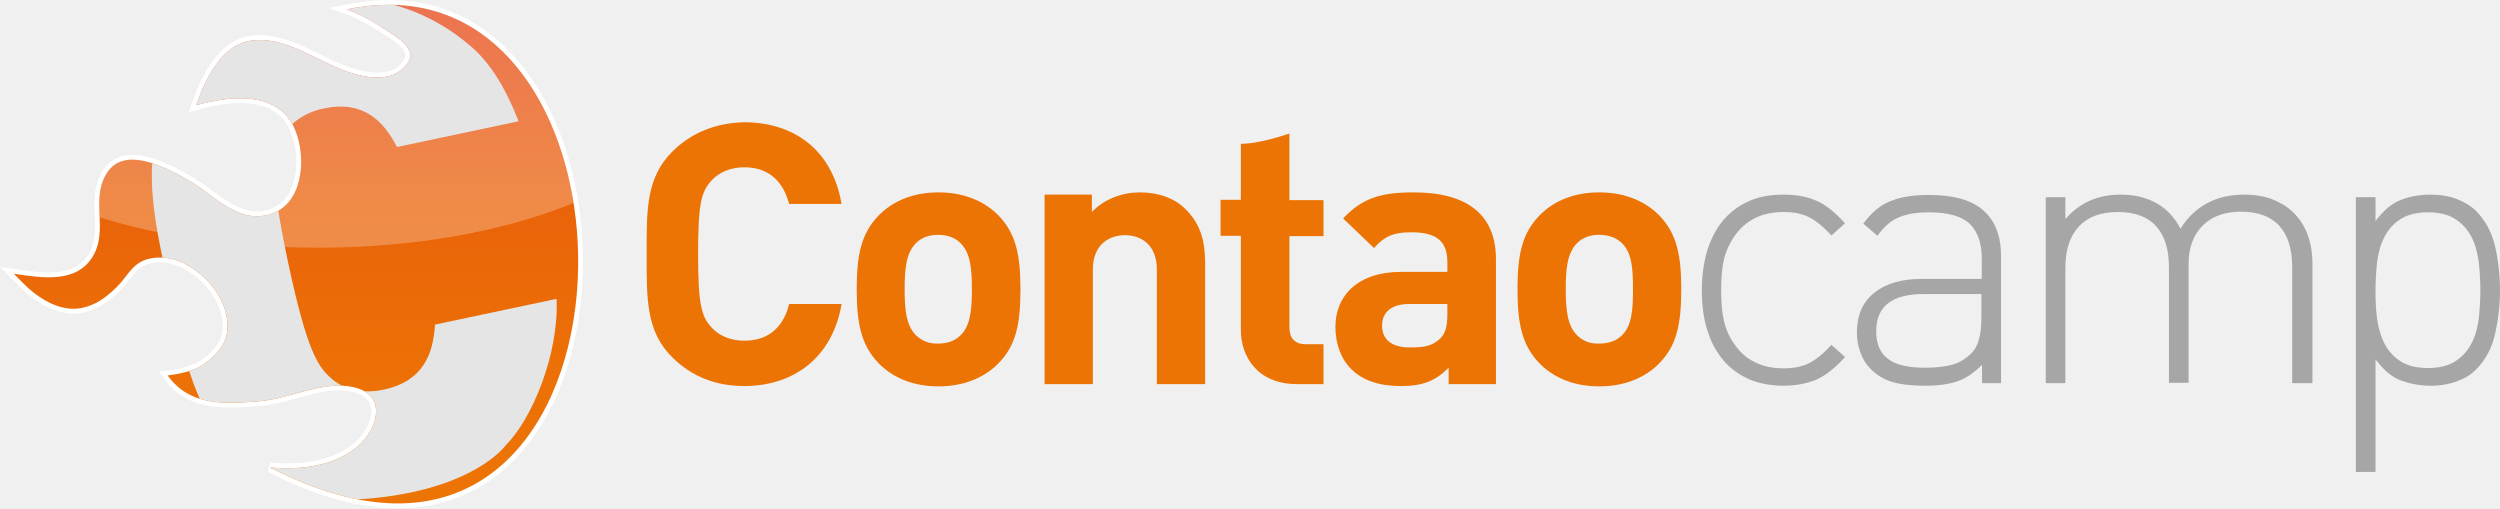
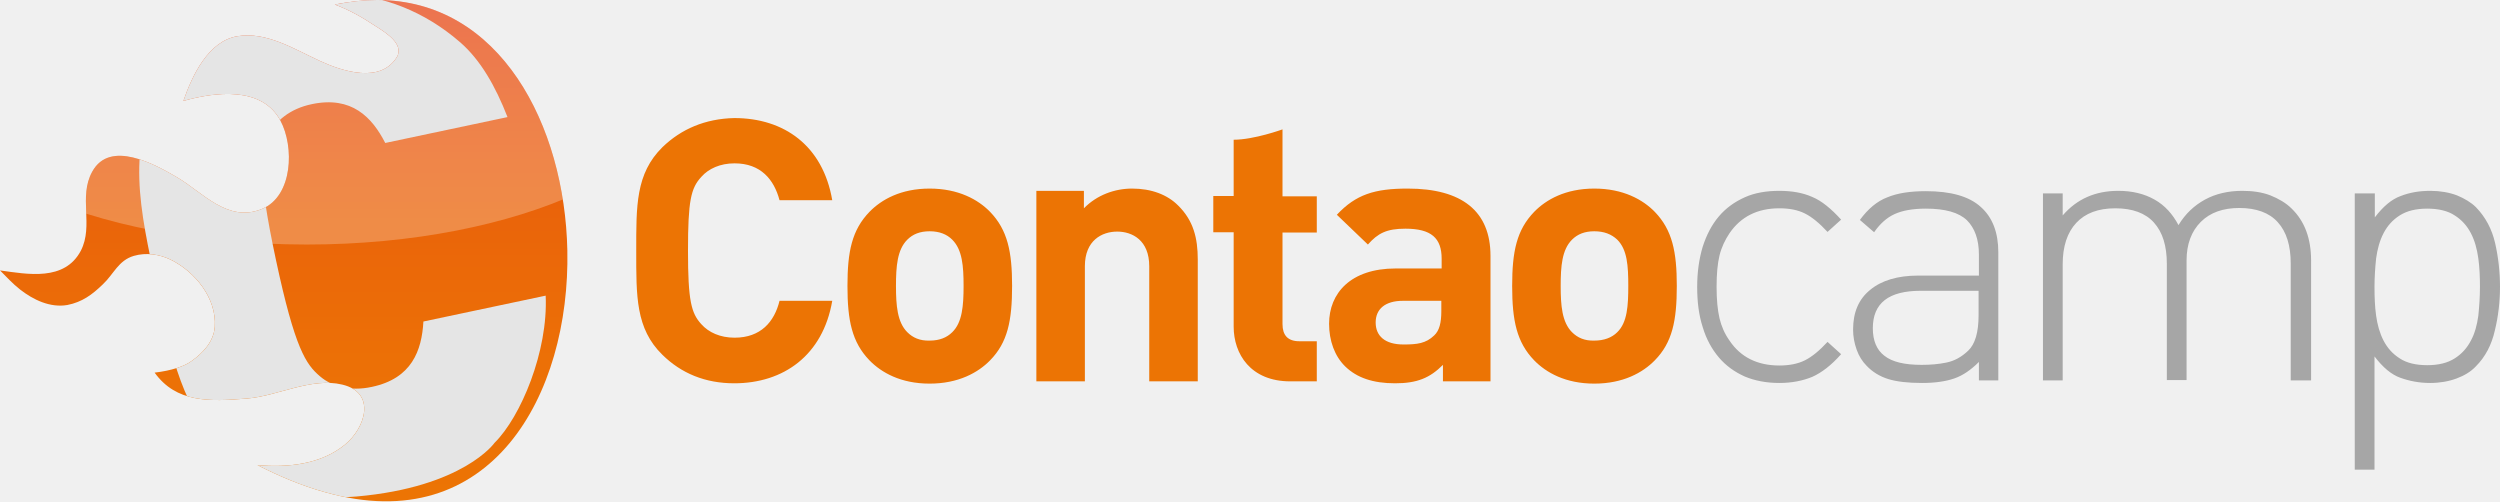
- <svg xmlns="http://www.w3.org/2000/svg" xmlns:xlink="http://www.w3.org/1999/xlink" version="1.1" id="Ebene_1" x="0px" y="0px" viewBox="0 0 777.1 158.1" style="enable-background:new 0 0 777.1 158.1;" xml:space="preserve">
-   <g>
-     <path style="fill:#FFFFFF;stroke:#FFFFFF;stroke-width:3;" d="M120.9,1.5c-4.2,0-8.5,0.5-13.1,1.4c4.4,1.6,8.6,4,12.5,6.6   c4,2.5,8.5,5.6,6.9,9.3c-5,8.8-17.2,4.7-24.1,1.5c-7.8-3.6-16.5-9.1-25.4-7.6c-9,1.5-14,12.2-16.7,20c9.8-2.8,24.3-4.6,30,6.1   c4.3,8,3.9,23.3-5.7,27.3c-10.6,4.4-18.4-5.2-26.3-9.8c-6.8-3.9-20.8-11.8-26.2-1.8c-4.3,7.8,0.5,16.6-3.5,24.4   c-5,9.6-16.5,7.4-25,6.2c2,2,3.9,4.1,6.2,5.9c4.1,3.2,9.3,5.7,14.6,4.8c4.6-0.9,7.7-3.2,11-6.4c3.4-3.2,4.8-7.4,9.6-8.8   c3.8-1.1,7.9-0.5,11.4,1.2c7.5,3.7,14.2,11.9,13.6,20.7c-0.3,4.6-3.7,8.2-7.3,10.7c-2,1.5-6.1,2.9-11.3,3.5c6.7,9.3,16.8,9,28.7,8   c9.4-0.8,19.8-6.6,29.3-4.3c10.6,2.5,7.2,13.4,0.8,18.6c-7.5,6.1-17.6,7.1-27,6.3c6.7,3.4,13.7,6.4,21,8.4   c51.2,14.5,75.7-30.1,74.8-74.8C178.9,40.3,159,1.5,120.9,1.5C120.9,1.5,120.9,1.5,120.9,1.5" />
-     <path style="fill:#EC7404;" d="M284.7,104.2c-3.1-3.1-3.5-8.3-3.5-14.3c0-6.1,0.4-11.2,3.5-14.3c1.7-1.7,3.9-2.6,6.9-2.6   c3,0,5.3,0.9,7,2.6c3.1,3.1,3.5,8.1,3.5,14.3c0,6.1-0.4,11.3-3.5,14.3c-1.7,1.7-4,2.6-7,2.6C288.7,106.9,286.5,105.9,284.7,104.2    M273.1,67c-5.4,5.6-6.8,12.2-6.8,22.9c0,10.7,1.4,17.4,6.8,23c3.7,3.8,9.7,7.2,18.6,7.2c8.9,0,15-3.4,18.7-7.2   c5.4-5.5,6.8-12.2,6.8-23c0-10.6-1.4-17.3-6.8-22.9c-3.7-3.8-9.8-7.2-18.7-7.2C282.8,59.8,276.8,63.2,273.1,67 M339.4,65.9v-5.4   h-14.7v58.9h15V83.8c0-8,5.3-10.7,10-10.7c4.7,0,9.9,2.7,9.9,10.7v35.6h15V81.7c0-6.5-1.3-12-6.1-16.7c-3.3-3.3-8.2-5.2-14.2-5.2   C348.9,59.8,343.3,61.8,339.4,65.9 M429.6,101.2c0-4.2,3-6.7,8.4-6.7h11.9v3.2c0,3.6-0.6,6-2.2,7.5c-2.6,2.5-5.3,2.8-9.5,2.8   C432.3,108,429.6,105.3,429.6,101.2 M417.5,67.9l9.6,9.2c3.1-3.5,5.8-4.9,11.6-4.9c8,0,11.2,2.9,11.2,9.3v3h-14.2   c-14,0-20.6,7.7-20.6,17.1c0,5.2,1.7,10,5,13.2c3.6,3.5,8.6,5.2,15.4,5.2c6.9,0,10.8-1.7,14.8-5.7v5.1h14.7V80.6   c0-13.8-8.8-20.8-25.6-20.8C429.2,59.8,423.4,61.6,417.5,67.9 M490.2,104.2c-3.1-3.1-3.5-8.3-3.5-14.3c0-6.1,0.4-11.2,3.5-14.3   c1.7-1.7,3.9-2.6,6.9-2.6c3,0,5.3,0.9,7.1,2.6c3.1,3.1,3.4,8.1,3.4,14.3c0,6.1-0.3,11.3-3.4,14.3c-1.7,1.7-4.1,2.6-7.1,2.6   C494.1,106.9,491.9,105.9,490.2,104.2 M478.5,67c-5.4,5.6-6.8,12.2-6.8,22.9c0,10.7,1.4,17.4,6.8,23c3.7,3.8,9.7,7.2,18.6,7.2   c8.9,0,15-3.4,18.7-7.2c5.4-5.5,6.8-12.2,6.8-23c0-10.6-1.4-17.3-6.8-22.9c-3.7-3.8-9.8-7.2-18.7-7.2   C488.2,59.8,482.2,63.2,478.5,67 M385.7,44.7v17.4h-6.3v11.2h6.3v29.2c0,8.4,5.2,16.9,17.5,16.9h8.2V107h-5.4   c-3.6,0-5.2-1.9-5.2-5.3V73.4h10.6V62.2h-10.6V41.5C400.7,41.5,391.9,44.7,385.7,44.7 M209.1,47c-8.3,8.2-8.1,18.2-8.1,32.1   c0,13.9-0.2,24,8.1,32.1c5.8,5.7,13.2,8.8,22.2,8.8c15.2,0,27.4-8.6,30.3-25.5h-16.3c-1.6,6.5-5.8,11.4-13.9,11.4   c-4.4,0-8-1.6-10.3-4.2c-3.1-3.4-4.1-7.2-4.1-22.7c0-15.5,0.9-19.3,4.1-22.8c2.3-2.6,5.9-4.2,10.3-4.2c8.1,0,12.2,5,13.9,11.4h16.3   c-2.9-16.9-14.9-25.4-30.3-25.4C222.3,38.2,214.8,41.4,209.1,47" />
-     <path style="fill:#A6A6A6;" d="M564.6,118c-2.9,1.2-6.3,1.9-10.2,1.9c-4,0-7.6-0.7-10.7-2c-3.1-1.4-5.8-3.3-8-5.9   c-2.2-2.6-3.9-5.7-5-9.4c-1.2-3.7-1.7-7.8-1.7-12.4c0-4.6,0.6-8.7,1.7-12.4c1.2-3.7,2.8-6.8,5-9.4c2.2-2.6,4.9-4.5,8-5.9   c3.1-1.4,6.7-2,10.7-2c3.9,0,7.3,0.6,10.2,1.9c2.9,1.2,5.8,3.6,8.9,7l-4.2,3.8c-2.5-2.7-4.8-4.6-7-5.7c-2.2-1.1-4.8-1.6-7.9-1.6   c-6.8,0-11.9,2.6-15.4,7.7c-1.4,2.1-2.5,4.4-3.1,6.9c-0.6,2.5-0.9,5.7-0.9,9.7c0,3.9,0.3,7.1,0.9,9.7c0.6,2.5,1.6,4.8,3.1,6.9   c3.4,5.1,8.6,7.7,15.4,7.7c3,0,5.7-0.5,7.9-1.6c2.2-1.1,4.5-3,7-5.7l4.2,3.8C570.4,114.4,567.5,116.7,564.6,118 M615.9,119.1h6.1   V79.5c0-6.1-1.8-10.8-5.4-14c-3.6-3.3-9.3-4.9-17-4.9c-4.8,0-8.8,0.6-11.9,1.9c-3.2,1.2-6,3.6-8.5,7l4.4,3.8   c1.8-2.6,3.9-4.5,6.3-5.6c2.4-1.1,5.6-1.7,9.7-1.7c6,0,10.2,1.2,12.7,3.6c2.4,2.4,3.7,5.9,3.7,10.6v6.5h-18.7   c-6.3,0-11.3,1.5-14.8,4.4c-3.6,2.9-5.3,7-5.3,12.3c0,2.2,0.4,4.2,1.1,6.2c0.7,2,1.8,3.7,3.1,5c1.8,1.9,4.1,3.3,6.7,4.1   c2.6,0.8,6.1,1.2,10.4,1.2c4.1,0,7.4-0.5,10-1.4c2.6-0.9,5.1-2.6,7.6-5.1V119.1z M615.9,91.5v7.4c0,5.4-1.1,9-3.2,11   c-2.1,2-4.3,3.2-6.8,3.7c-2.4,0.5-5,0.7-7.6,0.7c-5.3,0-9.1-0.9-11.5-2.8c-2.4-1.8-3.6-4.7-3.6-8.5c0-7.8,4.9-11.6,14.8-11.6H615.9   z M712.7,119.1h6.1v-37c0-6.9-2-12.2-6-16.1c-1.8-1.8-4.1-3.1-6.6-4.1c-2.6-1-5.5-1.4-8.7-1.4c-4.3,0-8.2,0.9-11.5,2.7   c-3.3,1.8-6.1,4.4-8.2,7.9c-1.8-3.4-4.2-6.1-7.4-7.9c-3.2-1.8-6.9-2.7-11.2-2.7c-7.1,0-12.8,2.5-17.2,7.6l0-6.8h-6.1v57.8h6.1V83.2   c0-5.5,1.4-9.8,4.2-12.8c2.8-3,6.8-4.5,12.1-4.5c5.3,0,9.3,1.5,11.9,4.4c2.7,3,4,7.2,4,12.8v35.9h6.1v-37c0-5,1.5-9,4.4-11.9   c2.9-2.9,6.9-4.3,11.9-4.3c5.3,0,9.3,1.5,11.9,4.4c2.7,3,4,7.2,4,12.8V119.1z M777.1,90.2c0-4.6-0.5-9.1-1.5-13.5   c-1-4.4-3-8.1-5.9-11.1c-1.5-1.5-3.5-2.7-5.9-3.7c-2.4-0.9-5.2-1.4-8.2-1.4c-3.4,0-6.4,0.5-9.2,1.6c-2.8,1-5.4,3.2-8,6.6v-7.4h-6.1   v85.4h6.1v-35c2.6,3.4,5.2,5.6,8,6.6c2.8,1,5.8,1.6,9.2,1.6c3,0,5.8-0.5,8.2-1.4c2.4-0.9,4.4-2.1,5.9-3.7c3-3,4.9-6.7,5.9-11.1   C776.6,99.2,777.1,94.7,777.1,90.2 M771,90.2c0,3-0.2,6-0.5,8.9c-0.4,2.9-1.1,5.5-2.3,7.7c-1.2,2.3-2.8,4.1-5,5.5   c-2.2,1.4-5,2.1-8.5,2.1c-3.5,0-6.4-0.7-8.5-2.1c-2.2-1.4-3.8-3.2-5-5.5c-1.2-2.3-1.9-4.9-2.3-7.7c-0.4-2.9-0.5-5.8-0.5-8.9   c0-3,0.2-5.9,0.5-8.8c0.4-2.9,1.1-5.5,2.3-7.8c1.2-2.3,2.8-4.1,5-5.5c2.2-1.4,5-2.1,8.5-2.1c3.5,0,6.4,0.7,8.5,2.1   c2.2,1.4,3.8,3.2,5,5.5c1.2,2.3,1.9,4.9,2.3,7.8C770.8,84.3,771,87.2,771,90.2" />
-     <linearGradient id="SVGID_1_" gradientUnits="userSpaceOnUse" x1="91.951" y1="156.559" x2="91.951" y2="1.5">
-       <stop offset="0" style="stop-color:#EC7404" />
-       <stop offset="0.283" style="stop-color:#EC7006" />
-       <stop offset="0.577" style="stop-color:#EA640A" />
-       <stop offset="0.874" style="stop-color:#E74F11" />
-       <stop offset="1" style="stop-color:#E64415" />
-     </linearGradient>
-     <path style="fill:url(#SVGID_1_);" d="M120.9,1.5c-4.2,0-8.5,0.5-13.1,1.4c4.4,1.6,8.6,4,12.5,6.6c4,2.5,8.5,5.6,6.9,9.3   c-5,8.8-17.2,4.7-24.1,1.5c-7.8-3.6-16.5-9.1-25.4-7.6c-9,1.5-14,12.2-16.7,20c9.8-2.8,24.3-4.6,30,6.1c4.3,8,3.9,23.3-5.7,27.3   c-10.6,4.4-18.4-5.2-26.3-9.8c-6.8-3.9-20.8-11.8-26.2-1.8c-4.3,7.8,0.5,16.6-3.5,24.4c-5,9.6-16.5,7.4-25,6.2c2,2,3.9,4.1,6.2,5.9   c4.1,3.2,9.3,5.7,14.6,4.8c4.6-0.9,7.7-3.2,11-6.4c3.4-3.2,4.8-7.4,9.6-8.8c3.8-1.1,7.9-0.5,11.4,1.2c7.5,3.7,14.2,11.9,13.6,20.7   c-0.3,4.6-3.7,8.2-7.3,10.7c-2,1.5-6.1,2.9-11.3,3.5c6.7,9.3,16.8,9,28.7,8c9.4-0.8,19.8-6.6,29.3-4.3c10.6,2.5,7.2,13.4,0.8,18.6   c-7.5,6.1-17.6,7.1-27,6.3c6.7,3.4,13.7,6.4,21,8.4c51.2,14.5,75.7-30.1,74.8-74.8C178.9,40.3,159,1.5,120.9,1.5   C120.9,1.5,120.9,1.5,120.9,1.5" />
-     <g>
-       <defs>
-         <path id="SVGID_17_" d="M120.9,1.5c-4.2,0-8.5,0.5-13.1,1.4c4.4,1.6,8.6,4,12.5,6.6c4,2.5,8.5,5.6,6.9,9.3     c-5,8.8-17.2,4.7-24.1,1.5c-7.8-3.6-16.5-9.1-25.4-7.6c-9,1.5-14,12.2-16.7,20c9.8-2.8,24.3-4.6,30,6.1c4.3,8,3.9,23.3-5.7,27.3     c-10.6,4.4-18.4-5.2-26.3-9.8c-6.8-3.9-20.8-11.8-26.2-1.8c-4.3,7.8,0.5,16.6-3.5,24.4c-5,9.6-16.5,7.4-25,6.2     c2,2,3.9,4.1,6.2,5.9c4.1,3.2,9.3,5.7,14.6,4.8c4.6-0.9,7.7-3.2,11-6.4c3.4-3.2,4.8-7.4,9.6-8.8c3.8-1.1,7.9-0.5,11.4,1.2     c7.5,3.7,14.2,11.9,13.6,20.7c-0.3,4.6-3.7,8.2-7.3,10.7c-2,1.5-6.1,2.9-11.3,3.5c6.7,9.3,16.8,9,28.7,8     c9.4-0.8,19.8-6.6,29.3-4.3c10.6,2.5,7.2,13.4,0.8,18.6c-7.5,6.1-17.6,7.1-27,6.3c6.7,3.4,13.7,6.4,21,8.4     c51.2,14.5,75.7-30.1,74.8-74.8C178.9,40.3,159,1.5,120.9,1.5C120.9,1.5,120.9,1.5,120.9,1.5" />
-       </defs>
-       <clipPath id="SVGID_2_">
-         <use xlink:href="#SVGID_17_" style="overflow:visible;" />
-       </clipPath>
-       <path style="opacity:0.25;clip-path:url(#SVGID_2_);fill:#FFFFFF;" d="M217.8,22.5C217.8,52.6,164.6,77,99,77    C30.7,77-19.8,52.6-19.8,22.5c0-30.1,53.2-54.6,118.8-54.6C164.6-32.1,217.8-7.7,217.8,22.5" />
-     </g>
-     <g>
-       <defs>
-         <path id="SVGID_19_" d="M120.9,1.5c-4.2,0-8.5,0.5-13.1,1.4c4.4,1.6,8.6,4,12.5,6.6c4,2.5,8.5,5.6,6.9,9.3     c-5,8.8-17.2,4.7-24.1,1.5c-7.8-3.6-16.5-9.1-25.4-7.6c-9,1.5-14,12.2-16.7,20c9.8-2.8,24.3-4.6,30,6.1c4.3,8,3.9,23.3-5.7,27.3     c-10.6,4.4-18.4-5.2-26.3-9.8c-6.8-3.9-20.8-11.8-26.2-1.8c-4.3,7.8,0.5,16.6-3.5,24.4c-5,9.6-16.5,7.4-25,6.2     c2,2,3.9,4.1,6.2,5.9c4.1,3.2,9.3,5.7,14.6,4.8c4.6-0.9,7.7-3.2,11-6.4c3.4-3.2,4.8-7.4,9.6-8.8c3.8-1.1,7.9-0.5,11.4,1.2     c7.5,3.7,14.2,11.9,13.6,20.7c-0.3,4.6-3.7,8.2-7.3,10.7c-2,1.5-6.1,2.9-11.3,3.5c6.7,9.3,16.8,9,28.7,8     c9.4-0.8,19.8-6.6,29.3-4.3c10.6,2.5,7.2,13.4,0.8,18.6c-7.5,6.1-17.6,7.1-27,6.3c6.7,3.4,13.7,6.4,21,8.4     c51.2,14.5,75.7-30.1,74.8-74.8C178.9,40.3,159,1.5,120.9,1.5C120.9,1.5,120.9,1.5,120.9,1.5" />
-       </defs>
-       <clipPath id="SVGID_3_">
-         <use xlink:href="#SVGID_19_" style="overflow:visible;" />
-       </clipPath>
-       <path style="clip-path:url(#SVGID_3_);fill:#E5E5E5;" d="M79.4,5.4c17.2-8,44.4-10.6,67.2,9.2c6.3,5.5,10.9,13.6,14.6,23.1    l-37.8,8c-4.1-8-10.4-14.6-22.7-12c-6.8,1.4-11.3,5.3-13.3,9.5c-2.5,5.2-3.7,11,2.2,38.6c5.9,27.6,9.3,32.4,13.7,36.1    c3.5,3,9.2,4.7,16,3.2c12.3-2.6,15.4-11.2,15.9-20.2l37.8-8c0.8,17.2-7.7,37.5-15.8,45.5c0,0-9.6,13.7-42.7,16.6    c-26,2.3-42.9-16.1-43.2-16.6c-11.5-12.7-14.8-30.3-18.7-48.7C47.6,67.1,42.5,46,55,26.7C55,26.7,62.3,13.4,79.4,5.4" />
-     </g>
-   </g>
-   <g>
- </g>
-   <g>
- </g>
-   <g>
- </g>
-   <g>
- </g>
-   <g>
- </g>
-   <g>
- </g>
+ <svg xmlns="http://www.w3.org/2000/svg" xmlns:xlink="http://www.w3.org/1999/xlink" viewBox="0 0 772.9 155.1">
+   <path d="M280.5 102.7c-3.1-3.1-3.5-8.3-3.5-14.3 0-6.1.4-11.2 3.5-14.3 1.7-1.7 3.9-2.6 6.9-2.6 3 0 5.3.9 7 2.6 3.1 3.1 3.5 8.1 3.5 14.3 0 6.1-.4 11.3-3.5 14.3-1.7 1.7-4 2.6-7 2.6-3 .1-5.2-.9-6.9-2.6m-11.7-37.2c-5.4 5.6-6.8 12.2-6.8 22.9s1.4 17.4 6.8 23c3.7 3.8 9.7 7.2 18.6 7.2 8.9 0 15-3.4 18.7-7.2 5.4-5.5 6.8-12.2 6.8-23 0-10.6-1.4-17.3-6.8-22.9-3.7-3.8-9.8-7.2-18.7-7.2-8.9 0-14.9 3.4-18.6 7.2m66.3-1.1V59h-14.7v58.9h15V82.3c0-8 5.3-10.7 10-10.7s9.9 2.7 9.9 10.7v35.6h15V80.2c0-6.5-1.3-12-6.1-16.7-3.3-3.3-8.2-5.2-14.2-5.2-5.4 0-10.9 2-14.9 6.1m90.2 35.3c0-4.2 3-6.7 8.4-6.7h11.9v3.2c0 3.6-.6 6-2.2 7.5-2.6 2.5-5.3 2.8-9.5 2.8-5.8 0-8.6-2.7-8.6-6.8m-12-33.3l9.6 9.2c3.1-3.5 5.8-4.9 11.6-4.9 8 0 11.2 2.9 11.2 9.3v3h-14.2c-14 0-20.6 7.7-20.6 17.1 0 5.2 1.7 10 5 13.2 3.6 3.5 8.6 5.2 15.4 5.2 6.9 0 10.8-1.7 14.8-5.7v5.1h14.7V79.1c0-13.8-8.8-20.8-25.6-20.8-10.2 0-16 1.8-21.9 8.1m72.7 36.3c-3.1-3.1-3.5-8.3-3.5-14.3 0-6.1.4-11.2 3.5-14.3 1.7-1.7 3.9-2.6 6.9-2.6 3 0 5.3.9 7.1 2.6 3.1 3.1 3.4 8.1 3.4 14.3 0 6.1-.3 11.3-3.4 14.3-1.7 1.7-4.1 2.6-7.1 2.6-3 .1-5.2-.9-6.9-2.6m-11.7-37.2c-5.4 5.6-6.8 12.2-6.8 22.9s1.4 17.4 6.8 23c3.7 3.8 9.7 7.2 18.6 7.2 8.9 0 15-3.4 18.7-7.2 5.4-5.5 6.8-12.2 6.8-23 0-10.6-1.4-17.3-6.8-22.9-3.7-3.8-9.8-7.2-18.7-7.2-8.9 0-14.9 3.4-18.6 7.2m-92.9-22.3v17.4h-6.3v11.2h6.3V101c0 8.4 5.2 16.9 17.5 16.9h8.2v-12.4h-5.4c-3.6 0-5.2-1.9-5.2-5.3V71.9h10.6V60.7h-10.6V40s-8.8 3.2-15.1 3.2m-176.6 2.3c-8.3 8.2-8.1 18.2-8.1 32.1 0 13.9-.2 24 8.1 32.1 5.8 5.7 13.2 8.8 22.2 8.8 15.2 0 27.4-8.6 30.3-25.5H241c-1.6 6.5-5.8 11.4-13.9 11.4-4.4 0-8-1.6-10.3-4.2-3.1-3.4-4.1-7.2-4.1-22.7s.9-19.3 4.1-22.8c2.3-2.6 5.9-4.2 10.3-4.2 8.1 0 12.2 5 13.9 11.4h16.3C254.4 45 242.4 36.5 227 36.5c-9 .2-16.4 3.4-22.2 9" fill="#ec7404" />
+   <path d="M560.3 116.5c-2.9 1.2-6.3 1.9-10.2 1.9-4 0-7.6-.7-10.7-2-3.1-1.4-5.8-3.3-8-5.9-2.2-2.6-3.9-5.7-5-9.4-1.2-3.7-1.7-7.8-1.7-12.4 0-4.6.6-8.7 1.7-12.4 1.2-3.7 2.8-6.8 5-9.4 2.2-2.6 4.9-4.5 8-5.9 3.1-1.4 6.7-2 10.7-2 3.9 0 7.3.6 10.2 1.9 2.9 1.2 5.8 3.6 8.9 7l-4.2 3.8c-2.5-2.7-4.8-4.6-7-5.7-2.2-1.1-4.8-1.6-7.9-1.6-6.8 0-11.9 2.6-15.4 7.7-1.4 2.1-2.5 4.4-3.1 6.9-.6 2.5-.9 5.7-.9 9.7 0 3.9.3 7.1.9 9.7.6 2.5 1.6 4.8 3.1 6.9 3.4 5.1 8.6 7.7 15.4 7.7 3 0 5.7-.5 7.9-1.6s4.5-3 7-5.7l4.2 3.8c-3 3.4-6 5.7-8.9 7m51.4 1.1h6.1V78c0-6.1-1.8-10.8-5.4-14-3.6-3.3-9.3-4.9-17-4.9-4.8 0-8.8.6-11.9 1.9-3.2 1.2-6 3.6-8.5 7l4.4 3.8c1.8-2.6 3.9-4.5 6.3-5.6 2.4-1.1 5.6-1.7 9.7-1.7 6 0 10.2 1.2 12.7 3.6 2.4 2.4 3.7 5.9 3.7 10.6v6.5H593c-6.3 0-11.3 1.5-14.8 4.4-3.6 2.9-5.3 7-5.3 12.3 0 2.2.4 4.2 1.1 6.2.7 2 1.8 3.7 3.1 5 1.8 1.9 4.1 3.3 6.7 4.1 2.6.8 6.1 1.2 10.4 1.2 4.1 0 7.4-.5 10-1.4 2.6-.9 5.1-2.6 7.6-5.1v5.7zm0-27.6v7.4c0 5.4-1.1 9-3.2 11s-4.3 3.2-6.8 3.7c-2.4.5-5 .7-7.6.7-5.3 0-9.1-.9-11.5-2.8-2.4-1.8-3.6-4.7-3.6-8.5 0-7.8 4.9-11.6 14.8-11.6h17.9zm96.7 27.6h6.1v-37c0-6.9-2-12.2-6-16.1-1.8-1.8-4.1-3.1-6.6-4.1-2.6-1-5.5-1.4-8.7-1.4-4.3 0-8.2.9-11.5 2.7-3.3 1.8-6.1 4.4-8.2 7.9-1.8-3.4-4.2-6.1-7.4-7.9-3.2-1.8-6.9-2.7-11.2-2.7-7.1 0-12.8 2.5-17.2 7.6v-6.8h-6.1v57.8h6.1V81.7c0-5.5 1.4-9.8 4.2-12.8 2.8-3 6.8-4.5 12.1-4.5s9.3 1.5 11.9 4.4c2.7 3 4 7.2 4 12.8v35.9h6.1v-37c0-5 1.5-9 4.4-11.9 2.9-2.9 6.9-4.3 11.9-4.3 5.3 0 9.3 1.5 11.9 4.4 2.7 3 4 7.2 4 12.8v36.1zm64.5-28.9c0-4.6-.5-9.1-1.5-13.5s-3-8.1-5.9-11.1c-1.5-1.5-3.5-2.7-5.9-3.7-2.4-.9-5.2-1.4-8.2-1.4-3.4 0-6.4.5-9.2 1.6-2.8 1-5.4 3.2-8 6.6v-7.4H728v85.4h6.1v-35c2.6 3.4 5.2 5.6 8 6.6s5.8 1.6 9.2 1.6c3 0 5.8-.5 8.2-1.4 2.4-.9 4.4-2.1 5.9-3.7 3-3 4.9-6.7 5.9-11.1 1.1-4.5 1.6-9 1.6-13.5m-6.2 0c0 3-.2 6-.5 8.9-.4 2.9-1.1 5.5-2.3 7.7-1.2 2.3-2.8 4.1-5 5.5-2.2 1.4-5 2.1-8.5 2.1s-6.4-.7-8.5-2.1c-2.2-1.4-3.8-3.2-5-5.5-1.2-2.3-1.9-4.9-2.3-7.7-.4-2.9-.5-5.8-.5-8.9 0-3 .2-5.9.5-8.8.4-2.9 1.1-5.5 2.3-7.8 1.2-2.3 2.8-4.1 5-5.5 2.2-1.4 5-2.1 8.5-2.1s6.4.7 8.5 2.1c2.2 1.4 3.8 3.2 5 5.5 1.2 2.3 1.9 4.9 2.3 7.8.4 2.9.5 5.8.5 8.8" fill="#a6a6a6" />
+   <linearGradient id="a" gradientUnits="userSpaceOnUse" x1="87.707" y1="155.059" x2="87.707">
+     <stop offset="0" stop-color="#ec7404" />
+     <stop offset=".283" stop-color="#ec7006" />
+     <stop offset=".577" stop-color="#ea640a" />
+     <stop offset=".874" stop-color="#e74f11" />
+     <stop offset="1" stop-color="#e64415" />
+   </linearGradient>
+   <path d="M116.6 0c-4.2 0-8.5.5-13.1 1.4 4.4 1.6 8.6 4 12.5 6.6 4 2.5 8.5 5.6 6.9 9.3-5 8.8-17.2 4.7-24.1 1.5-7.8-3.6-16.5-9.1-25.4-7.6-9 1.5-14 12.2-16.7 20 9.8-2.8 24.3-4.6 30 6.1 4.3 8 3.9 23.3-5.7 27.3-10.6 4.4-18.4-5.2-26.3-9.8C48 50.9 34 43 28.5 53.1c-4.3 7.8.5 16.6-3.5 24.4-5 9.5-16.4 7.3-25 6.1 2 2 3.9 4.1 6.2 5.9 4.1 3.2 9.3 5.7 14.6 4.8 4.6-.9 7.7-3.2 11-6.4 3.4-3.2 4.8-7.4 9.6-8.8 3.8-1.1 7.9-.5 11.4 1.2C60.3 84 67 92.2 66.4 101c-.3 4.6-3.7 8.2-7.3 10.7-2 1.5-6.1 2.9-11.3 3.5 6.7 9.3 16.8 9 28.7 8 9.4-.8 19.8-6.6 29.3-4.3 10.6 2.5 7.2 13.4.8 18.6-7.5 6.1-17.6 7.1-27 6.3 6.7 3.4 13.7 6.4 21 8.4 51.2 14.5 75.7-30.1 74.8-74.8C174.6 38.8 154.7 0 116.6 0" fill="url(#a)" />
+   <defs>
+     <path id="b" d="M116.6 0c-4.2 0-8.5.5-13.1 1.4 4.4 1.6 8.6 4 12.5 6.6 4 2.5 8.5 5.6 6.9 9.3-5 8.8-17.2 4.7-24.1 1.5-7.8-3.6-16.5-9.1-25.4-7.6-9 1.5-14 12.2-16.7 20 9.8-2.8 24.3-4.6 30 6.1 4.3 8 3.9 23.3-5.7 27.3-10.6 4.4-18.4-5.2-26.3-9.8C48 50.9 34 43 28.5 53.1c-4.3 7.8.5 16.6-3.5 24.4-5 9.5-16.4 7.3-25 6.1 2 2 3.9 4.1 6.2 5.9 4.1 3.2 9.3 5.7 14.6 4.8 4.6-.9 7.7-3.2 11-6.4 3.4-3.2 4.8-7.4 9.6-8.8 3.8-1.1 7.9-.5 11.4 1.2C60.3 84 67 92.2 66.4 101c-.3 4.6-3.7 8.2-7.3 10.7-2 1.5-6.1 2.9-11.3 3.5 6.7 9.3 16.8 9 28.7 8 9.4-.8 19.8-6.6 29.3-4.3 10.6 2.5 7.2 13.4.8 18.6-7.5 6.1-17.6 7.1-27 6.3 6.7 3.4 13.7 6.4 21 8.4 51.2 14.5 75.7-30.1 74.8-74.8C174.6 38.8 154.7 0 116.6 0" />
+   </defs>
+   <clipPath id="c">
+     <use xlink:href="#b" overflow="visible" />
+   </clipPath>
+   <path d="M213.6 21c0 30.1-53.2 54.6-118.8 54.6C26.5 75.5-24.1 51.1-24.1 21S29.1-33.6 94.7-33.6c65.7 0 118.9 24.4 118.9 54.6" opacity=".25" clip-path="url(#c)" fill="#fff" />
+   <defs>
+     <path id="d" d="M116.6 0c-4.2 0-8.5.5-13.1 1.4 4.4 1.6 8.6 4 12.5 6.6 4 2.5 8.5 5.6 6.9 9.3-5 8.8-17.2 4.7-24.1 1.5-7.8-3.6-16.5-9.1-25.4-7.6-9 1.5-14 12.2-16.7 20 9.8-2.8 24.3-4.6 30 6.1 4.3 8 3.9 23.3-5.7 27.3-10.6 4.4-18.4-5.2-26.3-9.8C48 50.9 34 43 28.5 53.1c-4.3 7.8.5 16.6-3.5 24.4-5 9.5-16.4 7.3-25 6.1 2 2 3.9 4.1 6.2 5.9 4.1 3.2 9.3 5.7 14.6 4.8 4.6-.9 7.7-3.2 11-6.4 3.4-3.2 4.8-7.4 9.6-8.8 3.8-1.1 7.9-.5 11.4 1.2C60.3 84 67 92.2 66.4 101c-.3 4.6-3.7 8.2-7.3 10.7-2 1.5-6.1 2.9-11.3 3.5 6.7 9.3 16.8 9 28.7 8 9.4-.8 19.8-6.6 29.3-4.3 10.6 2.5 7.2 13.4.8 18.6-7.5 6.1-17.6 7.1-27 6.3 6.7 3.4 13.7 6.4 21 8.4 51.2 14.5 75.7-30.1 74.8-74.8C174.6 38.8 154.7 0 116.6 0" />
+   </defs>
+   <clipPath id="e">
+     <use xlink:href="#d" overflow="visible" />
+   </clipPath>
+   <path d="M75.1 3.9c17.2-8 44.4-10.6 67.2 9.2 6.3 5.5 10.9 13.6 14.6 23.1l-37.8 8c-4.1-8-10.4-14.6-22.7-12-6.8 1.4-11.3 5.3-13.3 9.5-2.5 5.2-3.7 11 2.2 38.6s9.3 32.4 13.7 36.1c3.5 3 9.2 4.7 16 3.2 12.3-2.6 15.4-11.2 15.9-20.2l37.8-8c.8 17.2-7.7 37.5-15.8 45.5 0 0-9.6 13.7-42.7 16.6-26 2.3-42.9-16.1-43.2-16.6-11.5-12.7-14.8-30.3-18.7-48.7-4.8-22.7-10-43.8 2.6-63.1-.1.1 7.1-13.2 24.2-21.2" clip-path="url(#e)" fill="#e5e5e5" />
</svg>
